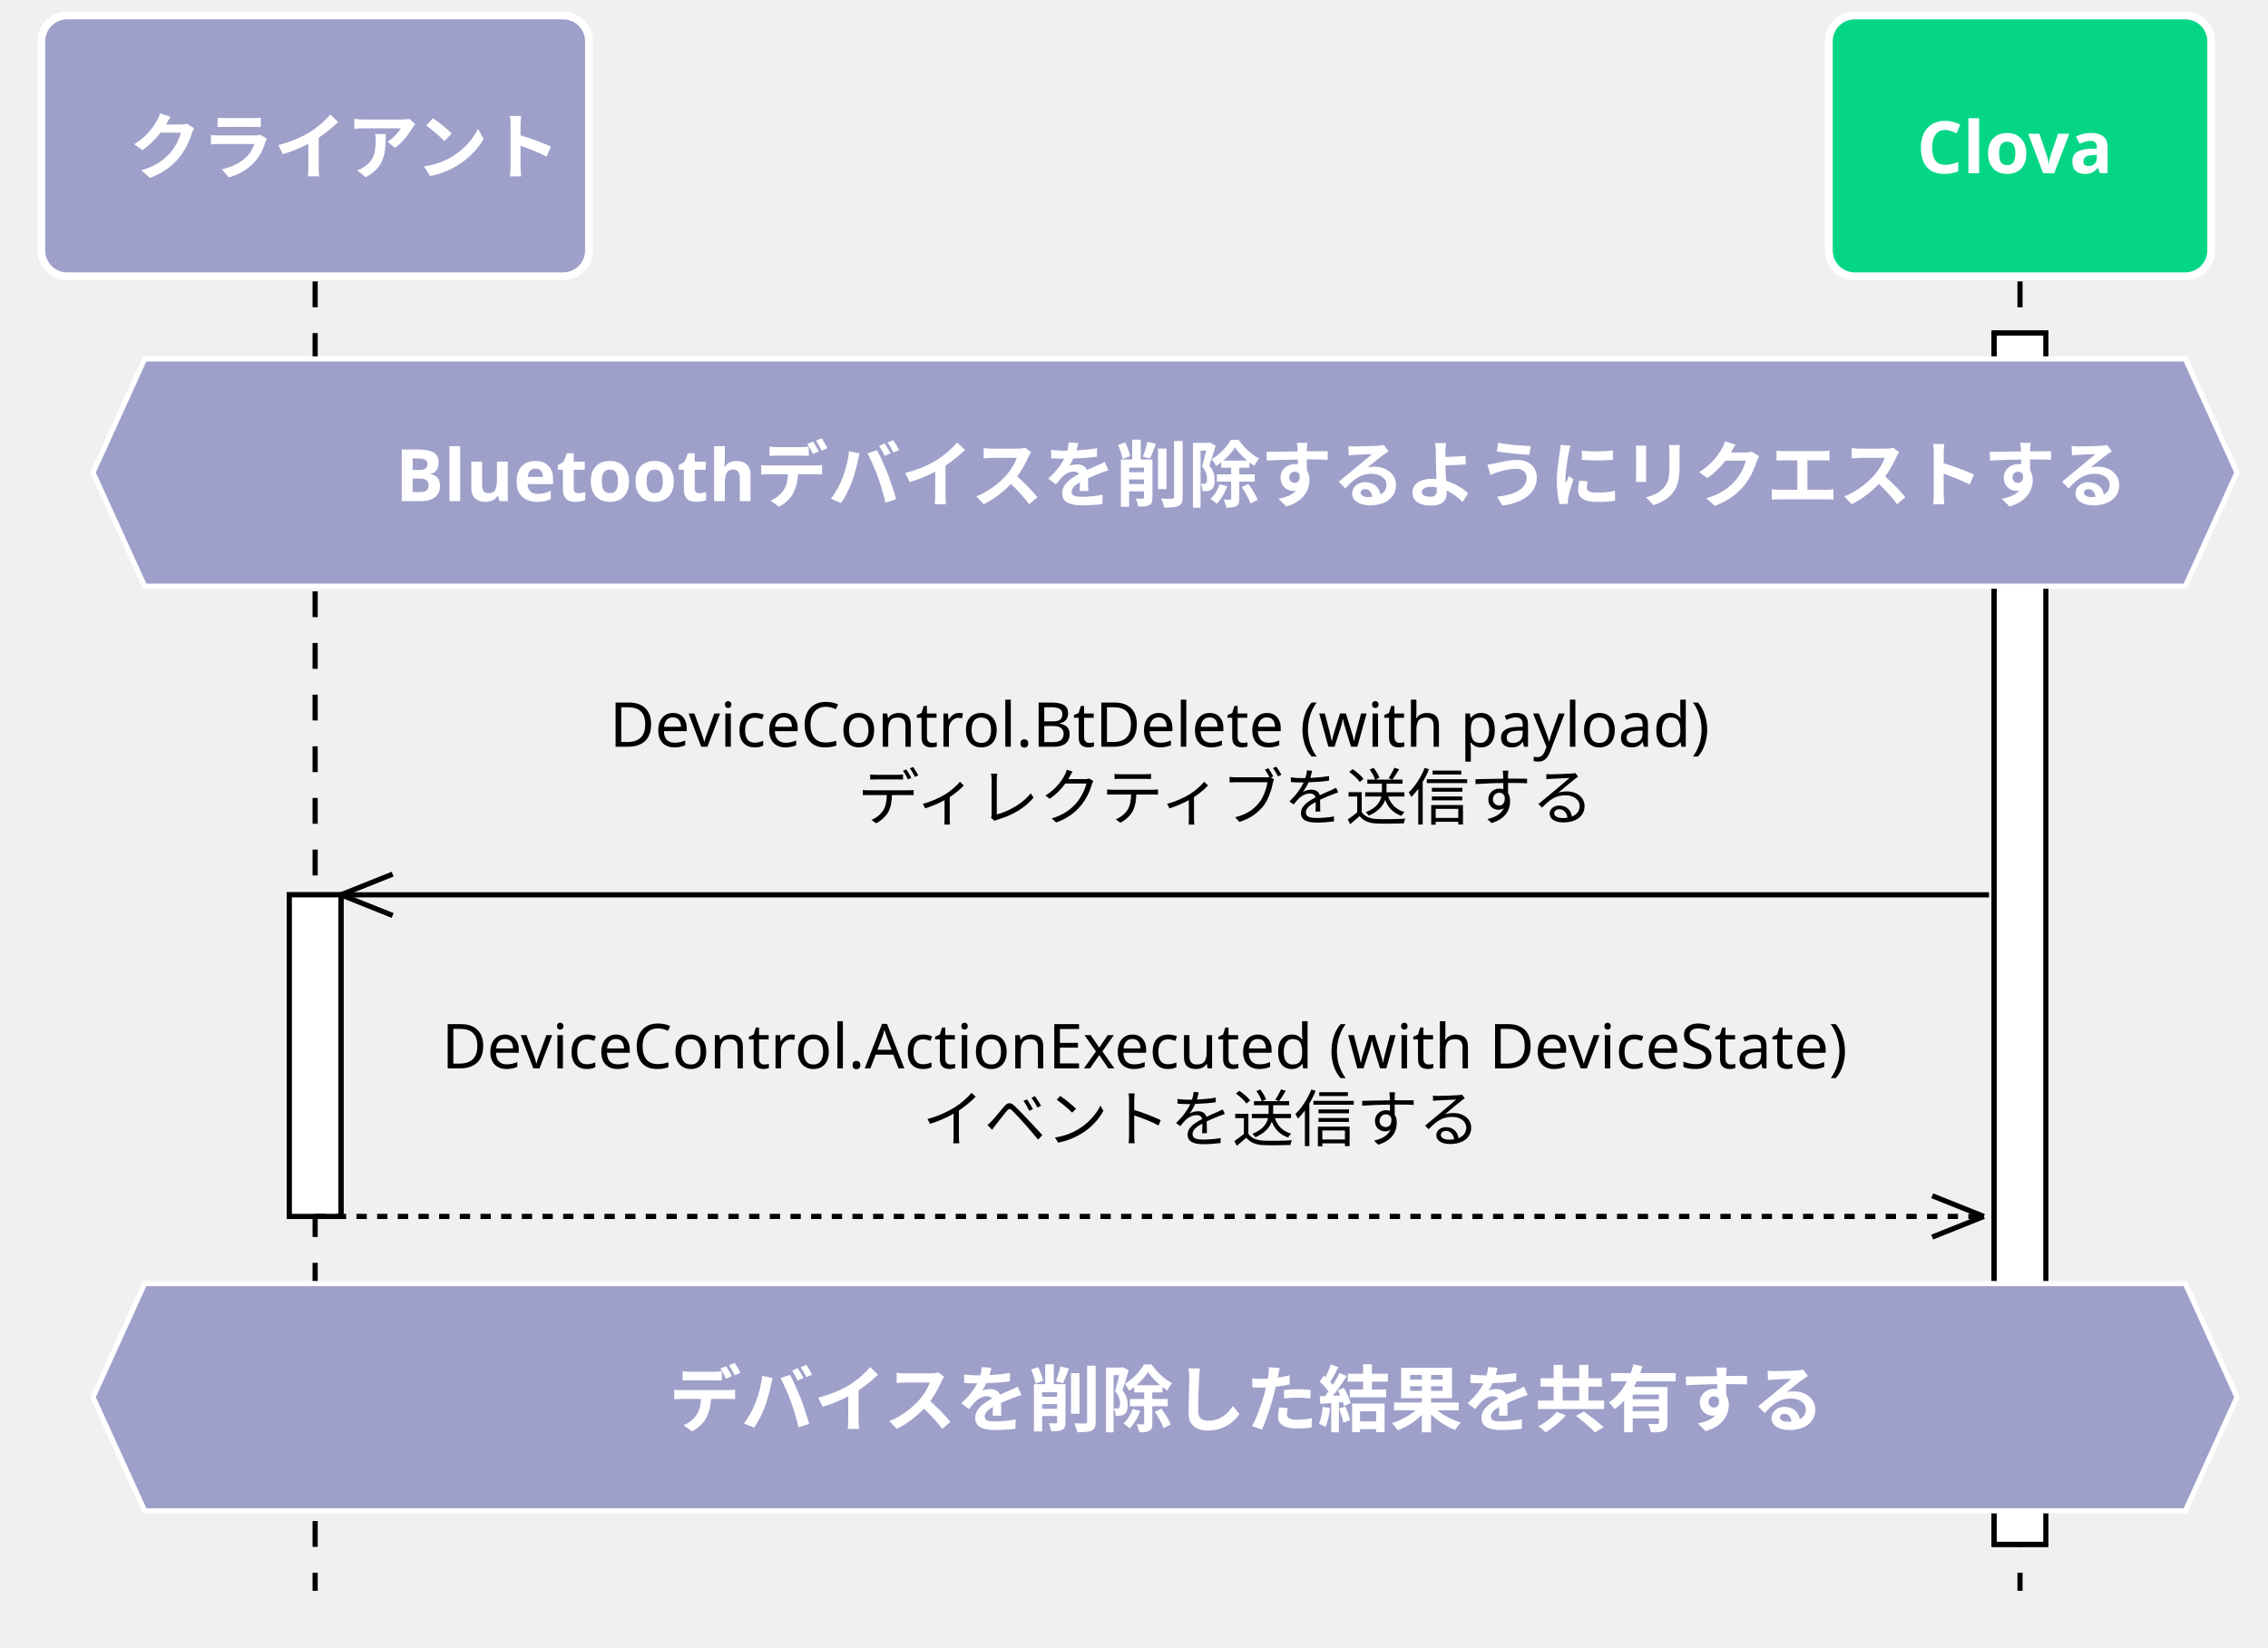
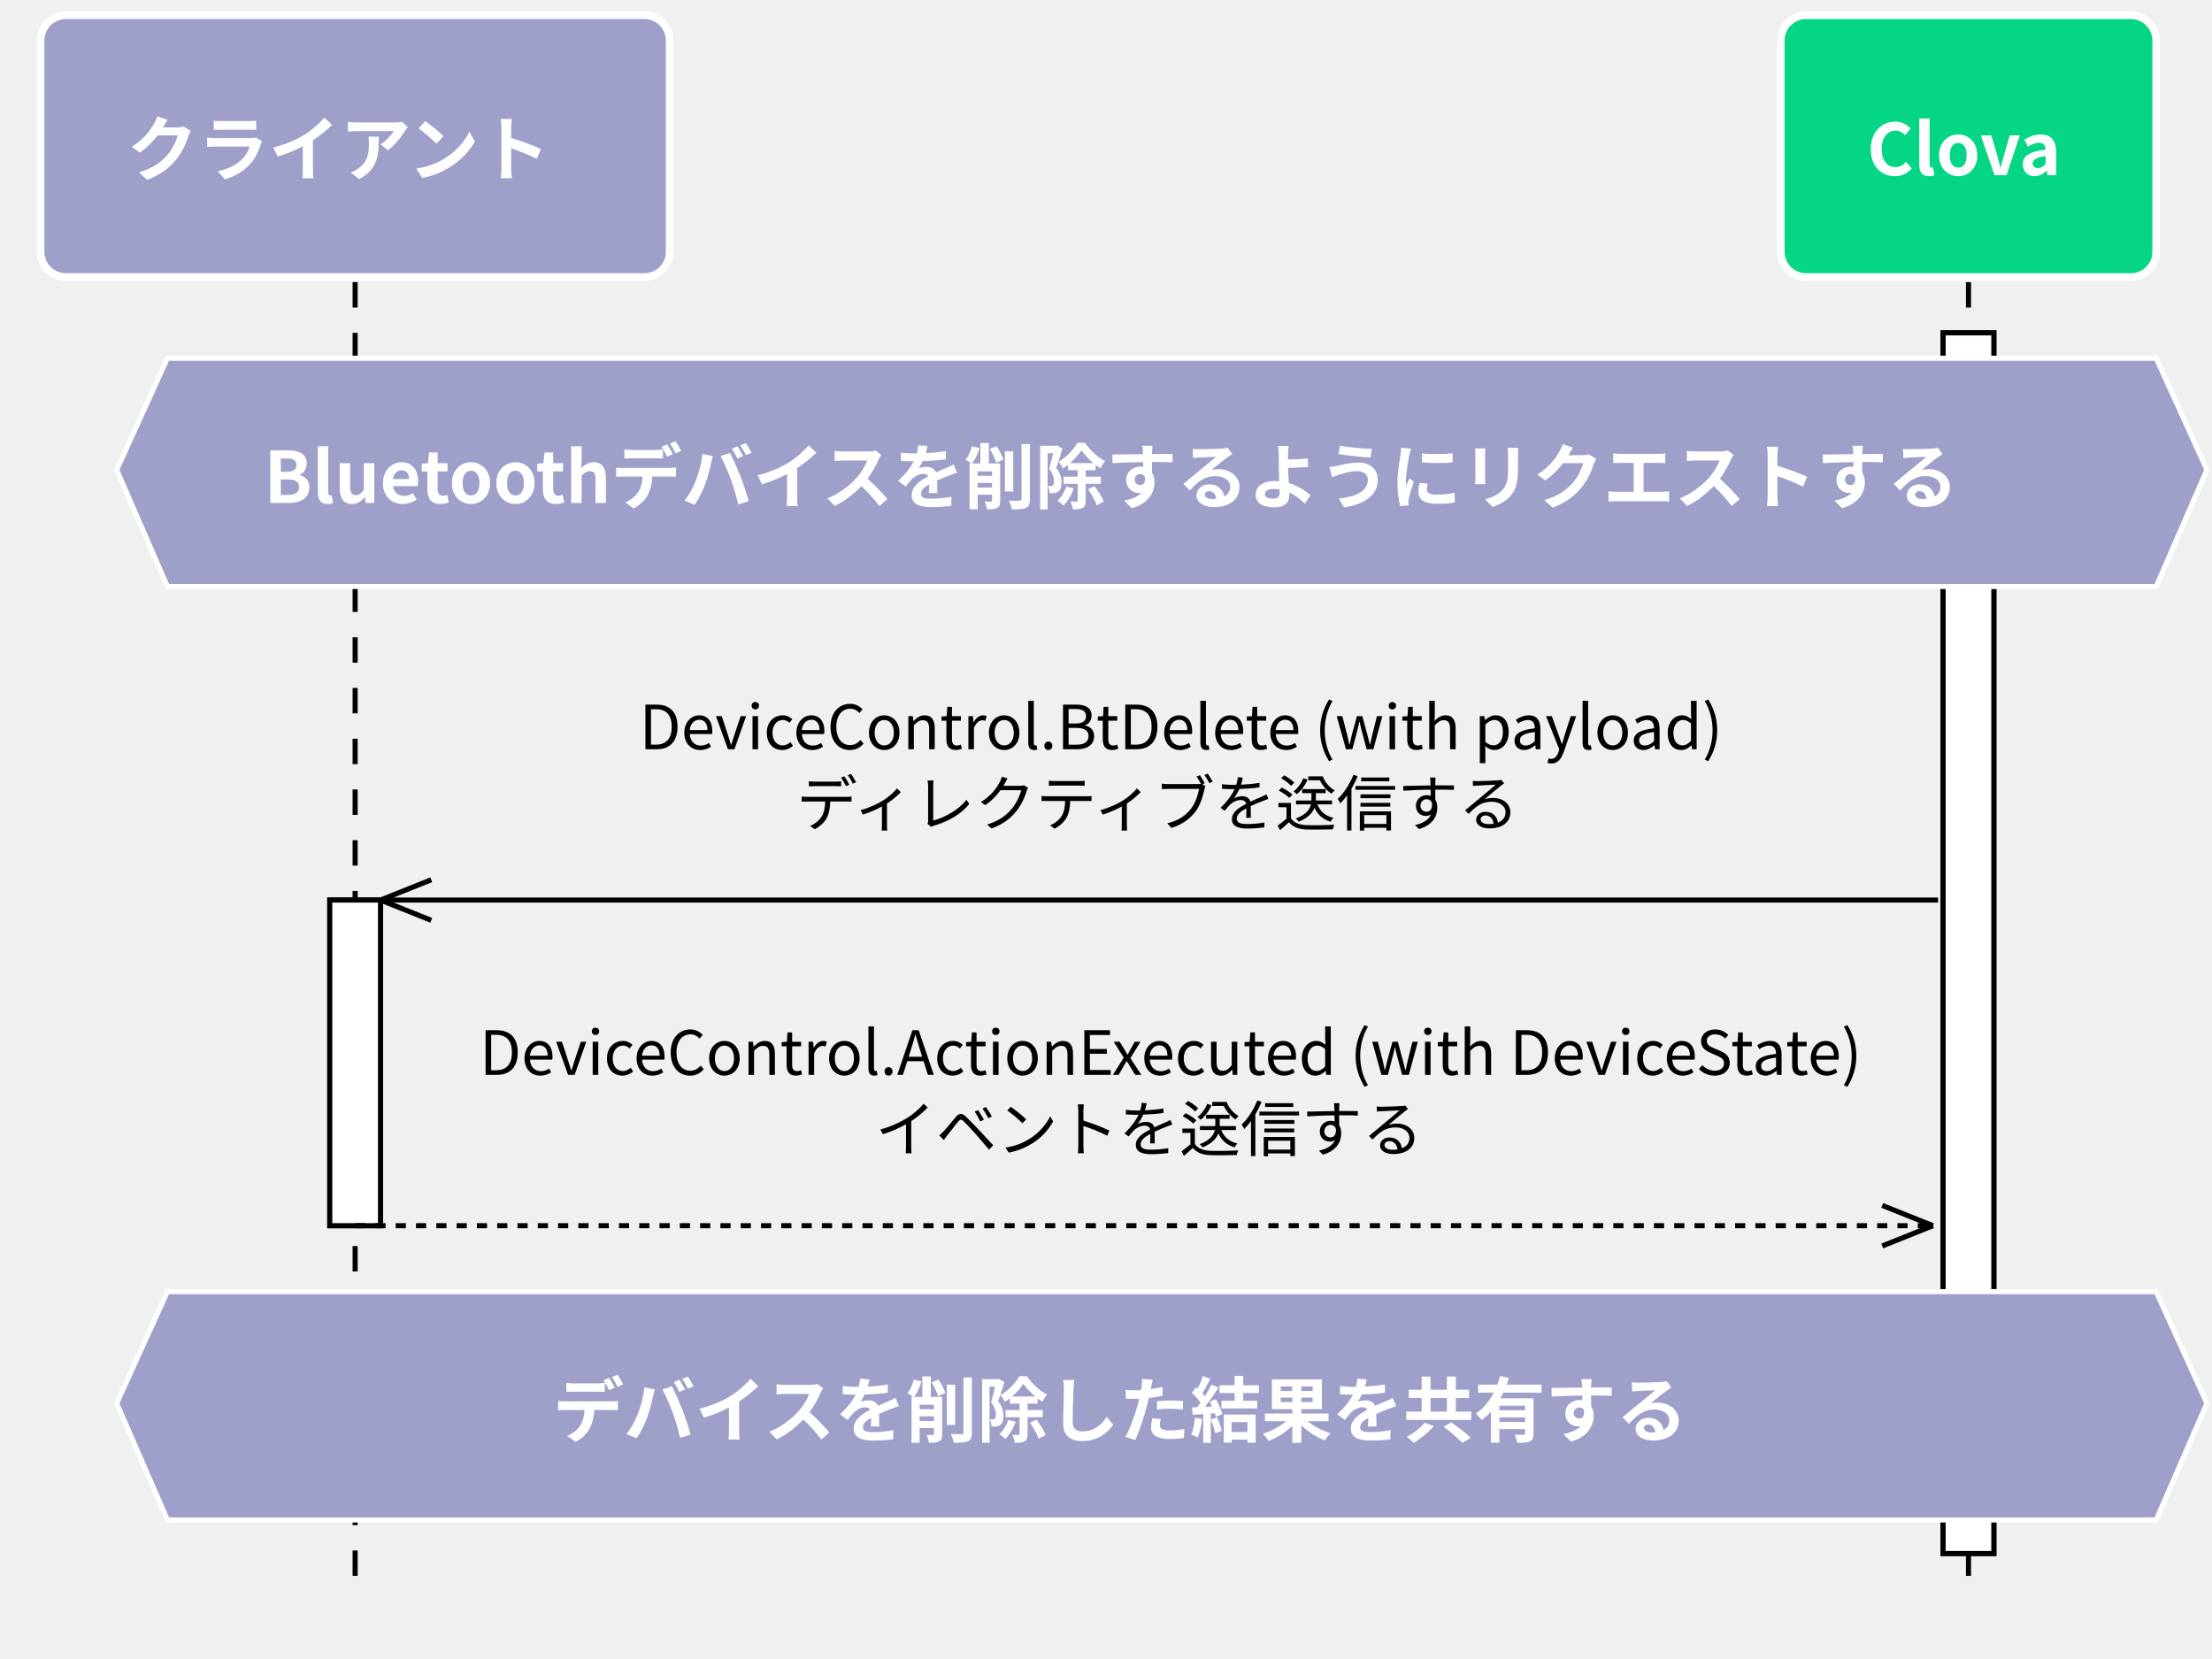
- <svg xmlns="http://www.w3.org/2000/svg" contentScriptType="application/ecmascript" contentStyleType="text/css" height="319px" preserveAspectRatio="none" style="width:439px;height:319px;" version="1.1" viewBox="0 0 439 319" width="439px" zoomAndPan="magnify">
+ <svg xmlns="http://www.w3.org/2000/svg" contentScriptType="application/ecmascript" contentStyleType="text/css" height="327px" preserveAspectRatio="none" style="width:436px;height:327px;" version="1.1" viewBox="0 0 436 327" width="436px" zoomAndPan="magnify">
  <defs />
  <g>
-     <rect fill="#FFFFFF" height="62.266" style="stroke: #000000; stroke-width: 1.0;" width="10" x="56" y="173.242" />
-     <rect fill="#FFFFFF" height="234.508" style="stroke: #000000; stroke-width: 1.0;" width="10" x="386" y="64.488" />
-     <line style="stroke: #000000; stroke-width: 1.0; stroke-dasharray: 5.0,5.0;" x1="61" x2="61" y1="54.488" y2="307.996" />
-     <line style="stroke: #000000; stroke-width: 1.0; stroke-dasharray: 5.0,5.0;" x1="391" x2="391" y1="54.488" y2="307.996" />
-     <rect fill="#9EA0CA" height="50.488" rx="5" ry="5" style="stroke: #FFFFFF; stroke-width: 1.5;" width="106" x="8" y="3" />
-     <text fill="#FFFFFF" font-family="&quot;Malgun Gothic&quot;, sans-serif" font-size="14" font-weight="bold" lengthAdjust="spacingAndGlyphs" textLength="72" x="25" y="33.535">クライアント</text>
-     <rect fill="#05D686" height="50.488" rx="5" ry="5" style="stroke: #FFFFFF; stroke-width: 1.5;" width="74" x="354" y="3" />
-     <text fill="#FFFFFF" font-family="&quot;Malgun Gothic&quot;, sans-serif" font-size="14" font-weight="bold" lengthAdjust="spacingAndGlyphs" textLength="40" x="371" y="33.535">Clova</text>
-     <rect fill="#FFFFFF" height="62.266" style="stroke: #000000; stroke-width: 1.0;" width="10" x="56" y="173.242" />
-     <rect fill="#FFFFFF" height="234.508" style="stroke: #000000; stroke-width: 1.0;" width="10" x="386" y="64.488" />
-     <polygon fill="#9EA0CA" points="28,69.488,423,69.488,433,91.488,423,113.488,28,113.488,18,91.488,28,69.488" style="stroke: #FFFFFF; stroke-width: 1.0;" />
-     <text fill="#FFFFFF" font-family="&quot;Malgun Gothic&quot;, sans-serif" font-size="14" font-weight="bold" lengthAdjust="spacingAndGlyphs" textLength="298" x="76.5" y="97.023">Bluetoothデバイスを削除するようにリクエストする</text>
-     <line style="stroke: #000000; stroke-width: 1.0;" x1="66" x2="76" y1="173.242" y2="169.242" />
-     <line style="stroke: #000000; stroke-width: 1.0;" x1="66" x2="76" y1="173.242" y2="177.242" />
-     <line style="stroke: #000000; stroke-width: 1.0;" x1="66" x2="385" y1="173.242" y2="173.242" />
-     <text fill="#000000" font-family="&quot;Malgun Gothic&quot;, sans-serif" font-size="12" lengthAdjust="spacingAndGlyphs" textLength="216" x="118" y="144.578">DeviceControl.BtDelete (with payload)</text>
-     <text fill="#000000" font-family="&quot;Malgun Gothic&quot;, sans-serif" font-size="12" lengthAdjust="spacingAndGlyphs" textLength="120" x="166" y="158.711">ディレクティブを送信する</text>
-     <line style="stroke: #000000; stroke-width: 1.0;" x1="384" x2="374" y1="235.508" y2="231.508" />
-     <line style="stroke: #000000; stroke-width: 1.0;" x1="384" x2="374" y1="235.508" y2="239.508" />
-     <line style="stroke: #000000; stroke-width: 1.0; stroke-dasharray: 2.0,2.0;" x1="61" x2="385" y1="235.508" y2="235.508" />
-     <text fill="#000000" font-family="&quot;Malgun Gothic&quot;, sans-serif" font-size="12" lengthAdjust="spacingAndGlyphs" textLength="276" x="85.5" y="206.844">DeviceControl.ActionExecuted (with DeviceState)</text>
-     <text fill="#000000" font-family="&quot;Malgun Gothic&quot;, sans-serif" font-size="12" lengthAdjust="spacingAndGlyphs" textLength="90" x="178.5" y="220.977">イベントを送信する</text>
-     <polygon fill="#9EA0CA" points="28,248.508,423,248.508,433,270.508,423,292.508,28,292.508,18,270.508,28,248.508" style="stroke: #FFFFFF; stroke-width: 1.0;" />
-     <text fill="#FFFFFF" font-family="&quot;Malgun Gothic&quot;, sans-serif" font-size="14" font-weight="bold" lengthAdjust="spacingAndGlyphs" textLength="192" x="129.5" y="276.043">デバイスを削除した結果を共有する</text>
+     <rect fill="#FFFFFF" height="64.188" style="stroke: #000000; stroke-width: 1.0;" width="10" x="65" y="177.406" />
+     <rect fill="#FFFFFF" height="240.594" style="stroke: #000000; stroke-width: 1.0;" width="10" x="383" y="65.609" />
+     <line style="stroke: #000000; stroke-width: 1.0; stroke-dasharray: 5.0,5.0;" x1="70" x2="70" y1="55.609" y2="315.203" />
+     <line style="stroke: #000000; stroke-width: 1.0; stroke-dasharray: 5.0,5.0;" x1="388" x2="388" y1="55.609" y2="315.203" />
+     <rect fill="#9EA0CA" height="51.609" rx="5" ry="5" style="stroke: #FFFFFF; stroke-width: 1.5;" width="124" x="8" y="3" />
+     <text fill="#FFFFFF" font-family="Noto Sans CJK KR" font-size="14" font-weight="bold" lengthAdjust="spacingAndGlyphs" textLength="90" x="25" y="34.533">クライアント</text>
+     <rect fill="#05D686" height="51.609" rx="5" ry="5" style="stroke: #FFFFFF; stroke-width: 1.5;" width="74" x="351" y="3" />
+     <text fill="#FFFFFF" font-family="Noto Sans CJK KR" font-size="14" font-weight="bold" lengthAdjust="spacingAndGlyphs" textLength="40" x="368" y="34.533">Clova</text>
+     <rect fill="#FFFFFF" height="64.188" style="stroke: #000000; stroke-width: 1.0;" width="10" x="65" y="177.406" />
+     <rect fill="#FFFFFF" height="240.594" style="stroke: #000000; stroke-width: 1.0;" width="10" x="383" y="65.609" />
+     <polygon fill="#9EA0CA" points="33,70.609,425,70.609,435,92.609,425,115.609,33,115.609,23,92.609,33,70.609" style="stroke: #FFFFFF; stroke-width: 1.0;" />
+     <text fill="#FFFFFF" font-family="Noto Sans CJK KR" font-size="14" font-weight="bold" lengthAdjust="spacingAndGlyphs" textLength="354" x="52" y="99.143">Bluetoothデバイスを削除するようにリクエストする</text>
+     <line style="stroke: #000000; stroke-width: 1.0;" x1="75" x2="85" y1="177.406" y2="173.406" />
+     <line style="stroke: #000000; stroke-width: 1.0;" x1="75" x2="85" y1="177.406" y2="181.406" />
+     <line style="stroke: #000000; stroke-width: 1.0;" x1="75" x2="382" y1="177.406" y2="177.406" />
+     <text fill="#000000" font-family="Noto Sans CJK KR" font-size="12" lengthAdjust="spacingAndGlyphs" textLength="206" x="126" y="147.676">DeviceControl.BtDelete (with payload)</text>
+     <text fill="#000000" font-family="Noto Sans CJK KR" font-size="12" lengthAdjust="spacingAndGlyphs" textLength="144" x="157" y="162.769">ディレクティブを送信する</text>
+     <line style="stroke: #000000; stroke-width: 1.0;" x1="381" x2="371" y1="241.594" y2="237.594" />
+     <line style="stroke: #000000; stroke-width: 1.0;" x1="381" x2="371" y1="241.594" y2="245.594" />
+     <line style="stroke: #000000; stroke-width: 1.0; stroke-dasharray: 2.0,2.0;" x1="70" x2="382" y1="241.594" y2="241.594" />
+     <text fill="#000000" font-family="Noto Sans CJK KR" font-size="12" lengthAdjust="spacingAndGlyphs" textLength="264" x="94.5" y="211.863">DeviceControl.ActionExecuted (with DeviceState)</text>
+     <text fill="#000000" font-family="Noto Sans CJK KR" font-size="12" lengthAdjust="spacingAndGlyphs" textLength="108" x="172.5" y="226.957">イベントを送信する</text>
+     <polygon fill="#9EA0CA" points="33,254.594,425,254.594,435,276.594,425,299.594,33,299.594,23,276.594,33,254.594" style="stroke: #FFFFFF; stroke-width: 1.0;" />
+     <text fill="#FFFFFF" font-family="Noto Sans CJK KR" font-size="14" font-weight="bold" lengthAdjust="spacingAndGlyphs" textLength="240" x="109" y="283.127">デバイスを削除した結果を共有する</text>
  </g>
</svg>
